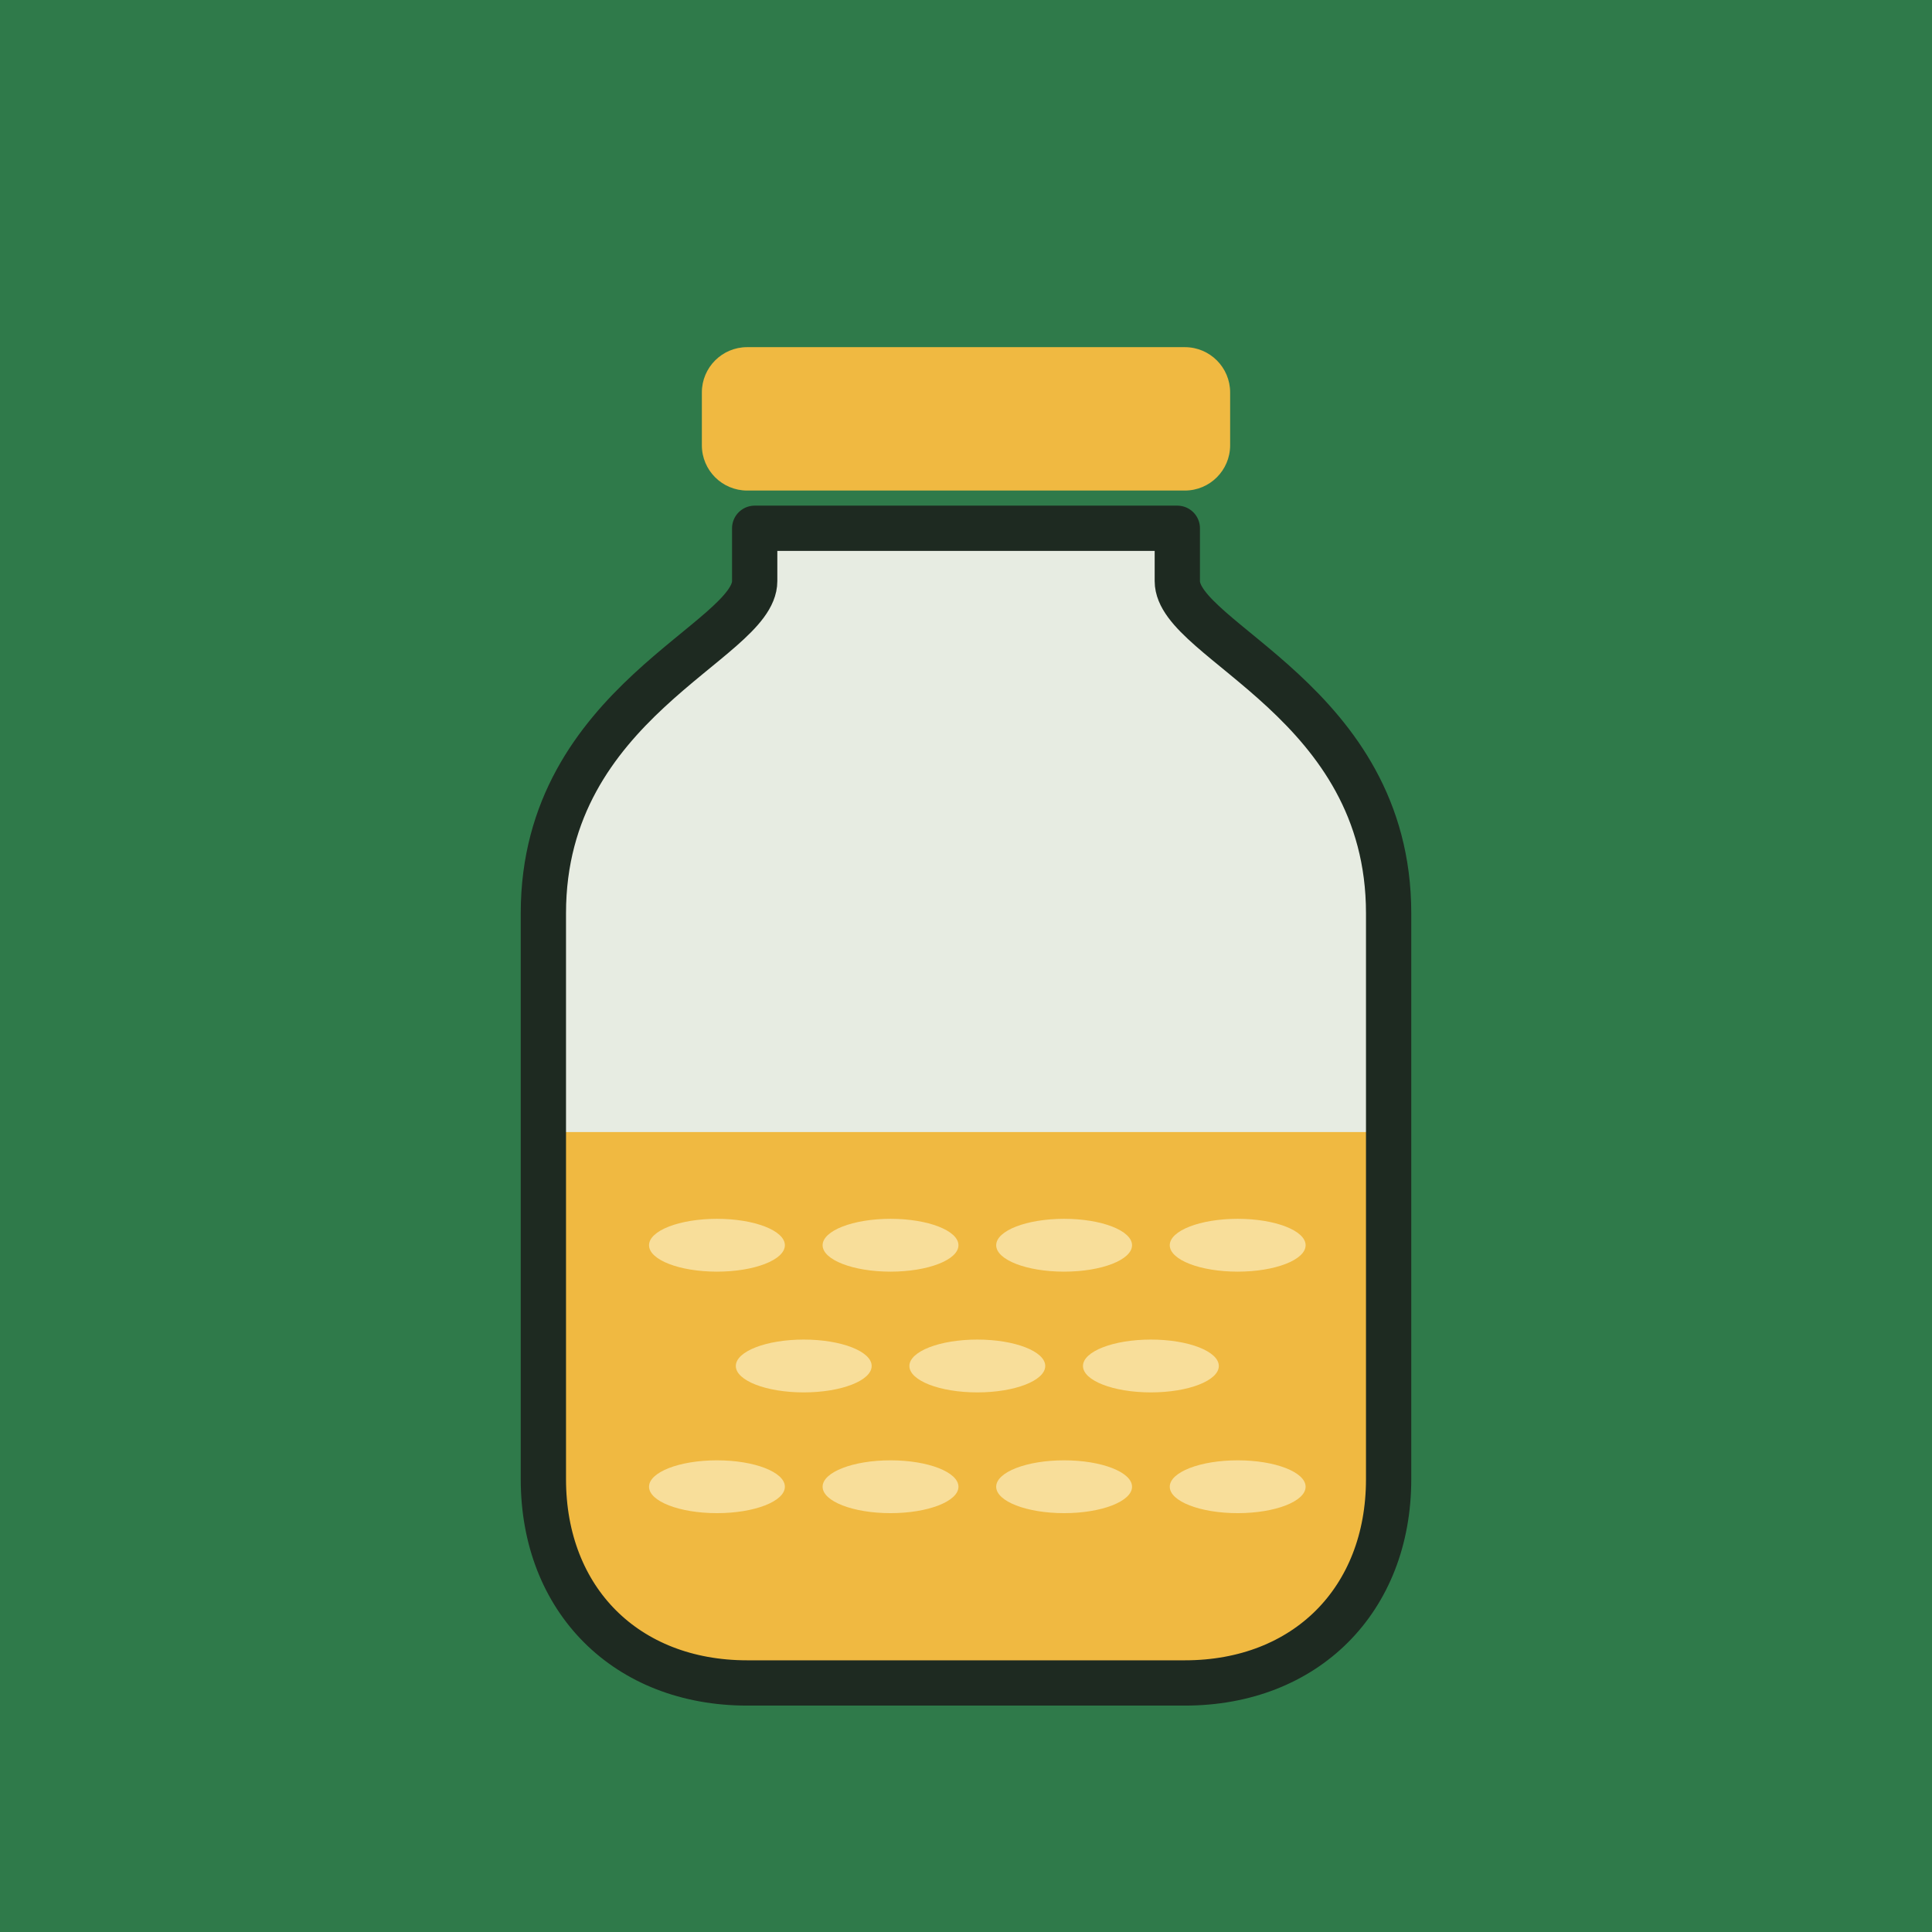
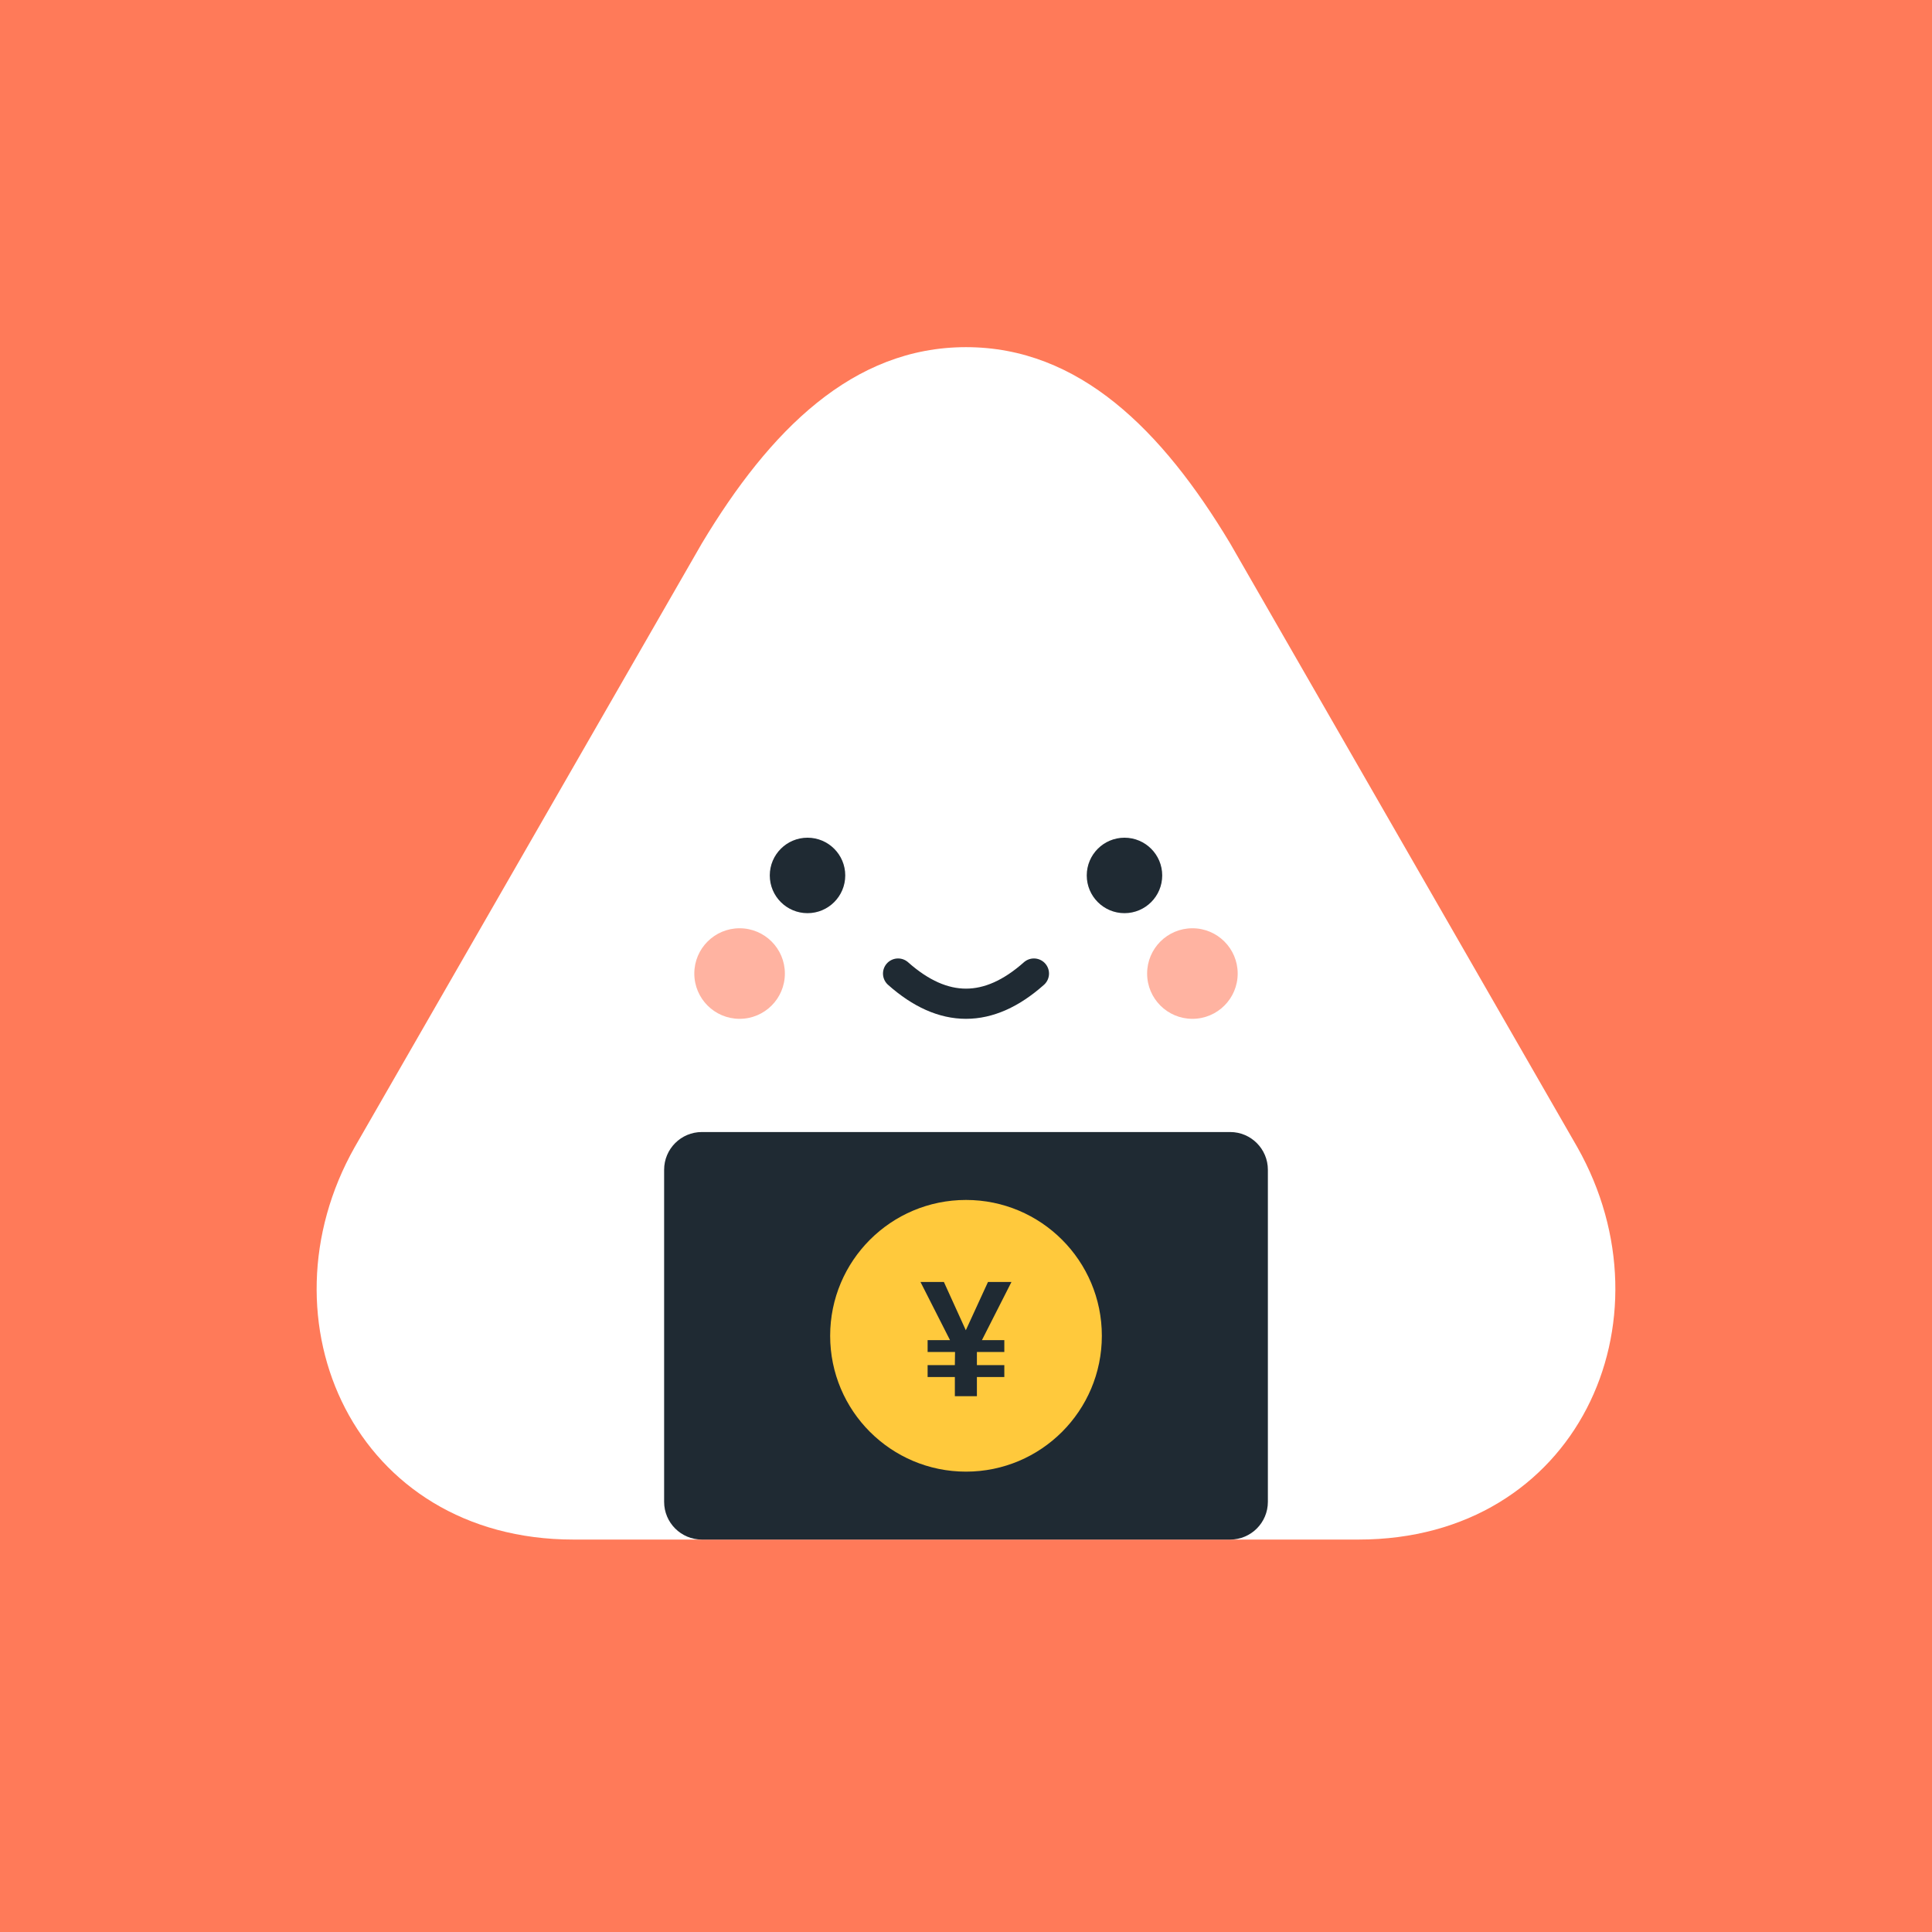
<svg xmlns="http://www.w3.org/2000/svg" viewBox="0 0 512 512">
-   <rect width="512" height="512" fill="#2F7A4A" />
-   <rect x="186" y="92" width="140" height="38" rx="12" fill="#F0B941" />
-   <path d="M200 140 h112 v14 c0 16 56 32 56 88 v150 c0 32 -22 54 -54 54 h-116 c-32 0 -54 -22 -54 -54 v-150 c0 -56 56 -72 56 -88 z" fill="#E7ECE2" />
-   <clipPath id="c">
-     <path d="M200 140 h112 v14 c0 16 56 32 56 88 v150 c0 32 -22 54 -54 54 h-116 c-32 0 -54 -22 -54 -54 v-150 c0 -56 56 -72 56 -88 z" />
-   </clipPath>
-   <g clip-path="url(#c)">
-     <rect x="0" y="300" width="512" height="200" fill="#F0B941" />
-     <g fill="#F8DE9A">
-       <ellipse cx="190" cy="330" rx="18" ry="7" />
-       <ellipse cx="236" cy="330" rx="18" ry="7" />
-       <ellipse cx="282" cy="330" rx="18" ry="7" />
-       <ellipse cx="328" cy="330" rx="18" ry="7" />
-       <ellipse cx="213" cy="362" rx="18" ry="7" />
-       <ellipse cx="259" cy="362" rx="18" ry="7" />
-       <ellipse cx="305" cy="362" rx="18" ry="7" />
-       <ellipse cx="190" cy="394" rx="18" ry="7" />
-       <ellipse cx="236" cy="394" rx="18" ry="7" />
-       <ellipse cx="282" cy="394" rx="18" ry="7" />
-       <ellipse cx="328" cy="394" rx="18" ry="7" />
-     </g>
-   </g>
-   <path d="M200 140 h112 v14 c0 16 56 32 56 88 v150 c0 32 -22 54 -54 54 h-116 c-32 0 -54 -22 -54 -54 v-150 c0 -56 56 -72 56 -88 z" fill="none" stroke="#1E2A21" stroke-width="12" stroke-linejoin="round" />
+   <rect width="512" height="512" fill="#FF7A59" />
+   <path d="M256 92 c30 0 52 22 70 52 l92 160 c26 46 0 104 -58 104 h-208 c-58 0 -84 -58 -58 -104 l92 -160 c18 -30 40 -52 70 -52 z" fill="#FFFFFF" />
+   <rect x="176" y="300" width="160" height="108" rx="10" fill="#1F2A33" />
+   <circle cx="256" cy="354" r="36" fill="#FFC93C" />
+   <text x="256" y="370" text-anchor="middle" font-family="Arial Black, Arial, sans-serif" font-weight="900" font-size="44" fill="#1F2A33">¥</text>
+   <circle cx="214" cy="232" r="10" fill="#1F2A33" />
+   <circle cx="298" cy="232" r="10" fill="#1F2A33" />
+   <path d="M238 258 q18 16 36 0" stroke="#1F2A33" stroke-width="8" fill="none" stroke-linecap="round" />
+   <circle cx="196" cy="258" r="12" fill="#FFB3A1" />
+   <circle cx="316" cy="258" r="12" fill="#FFB3A1" />
</svg>
